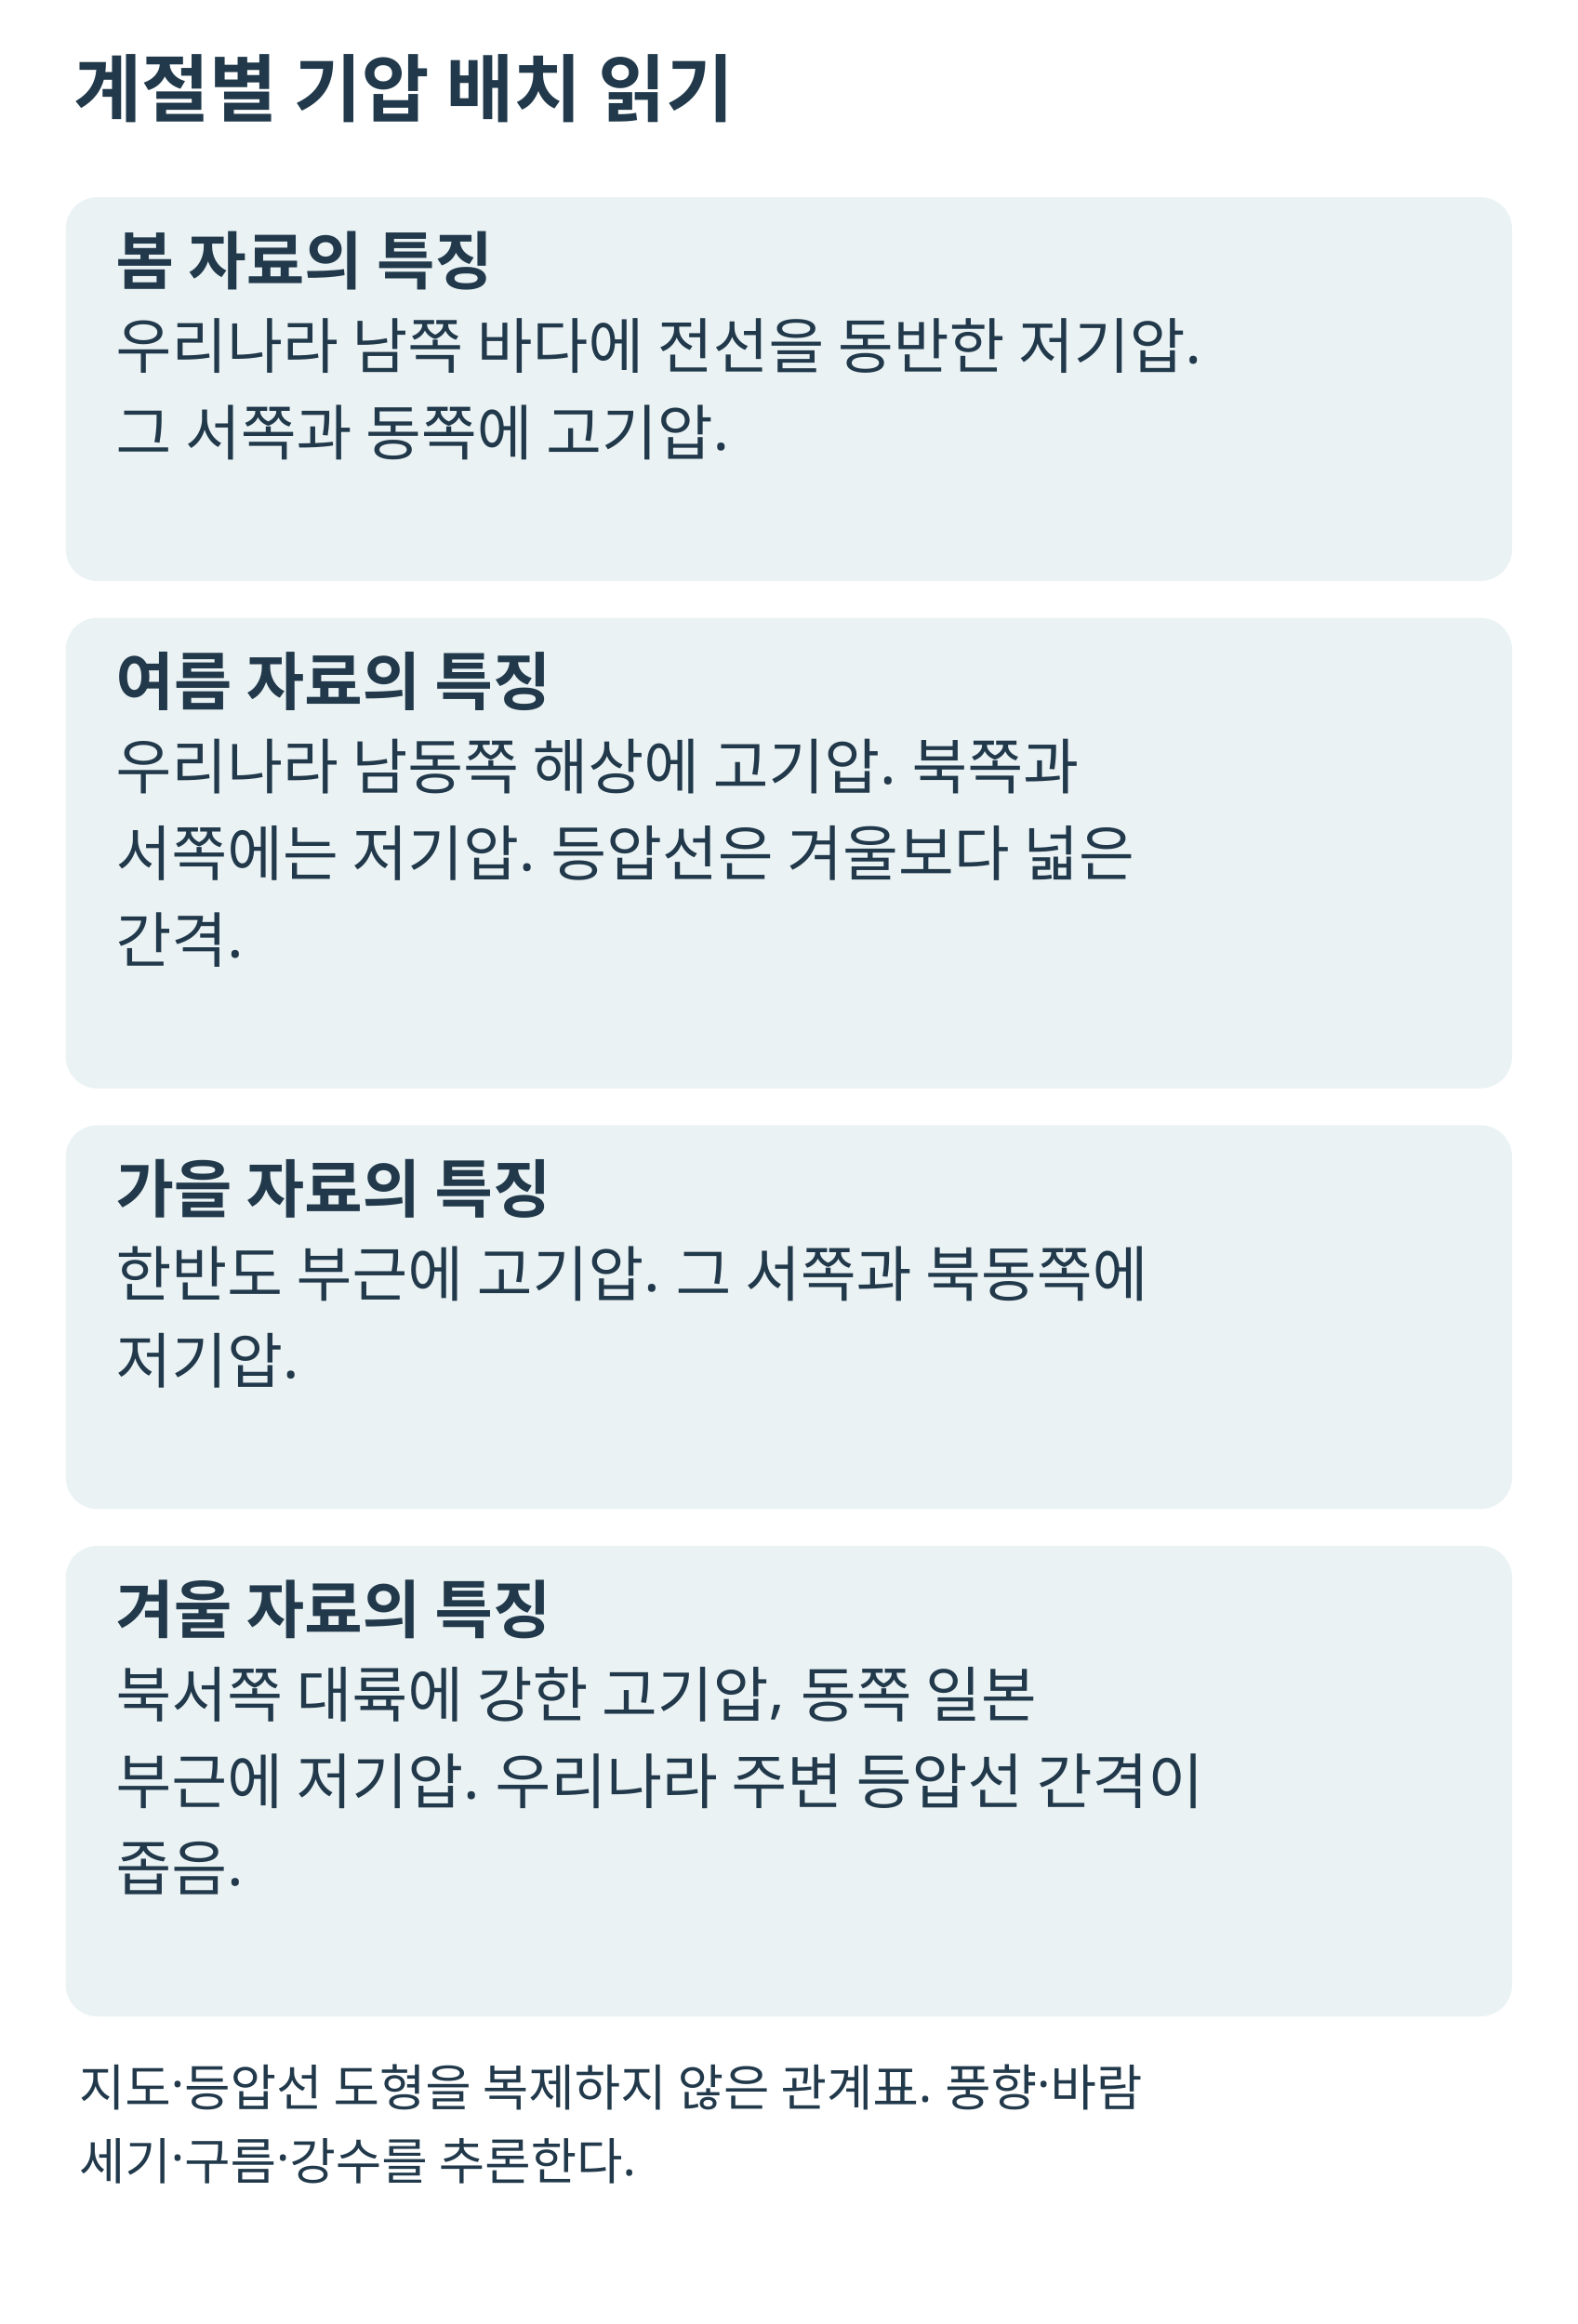
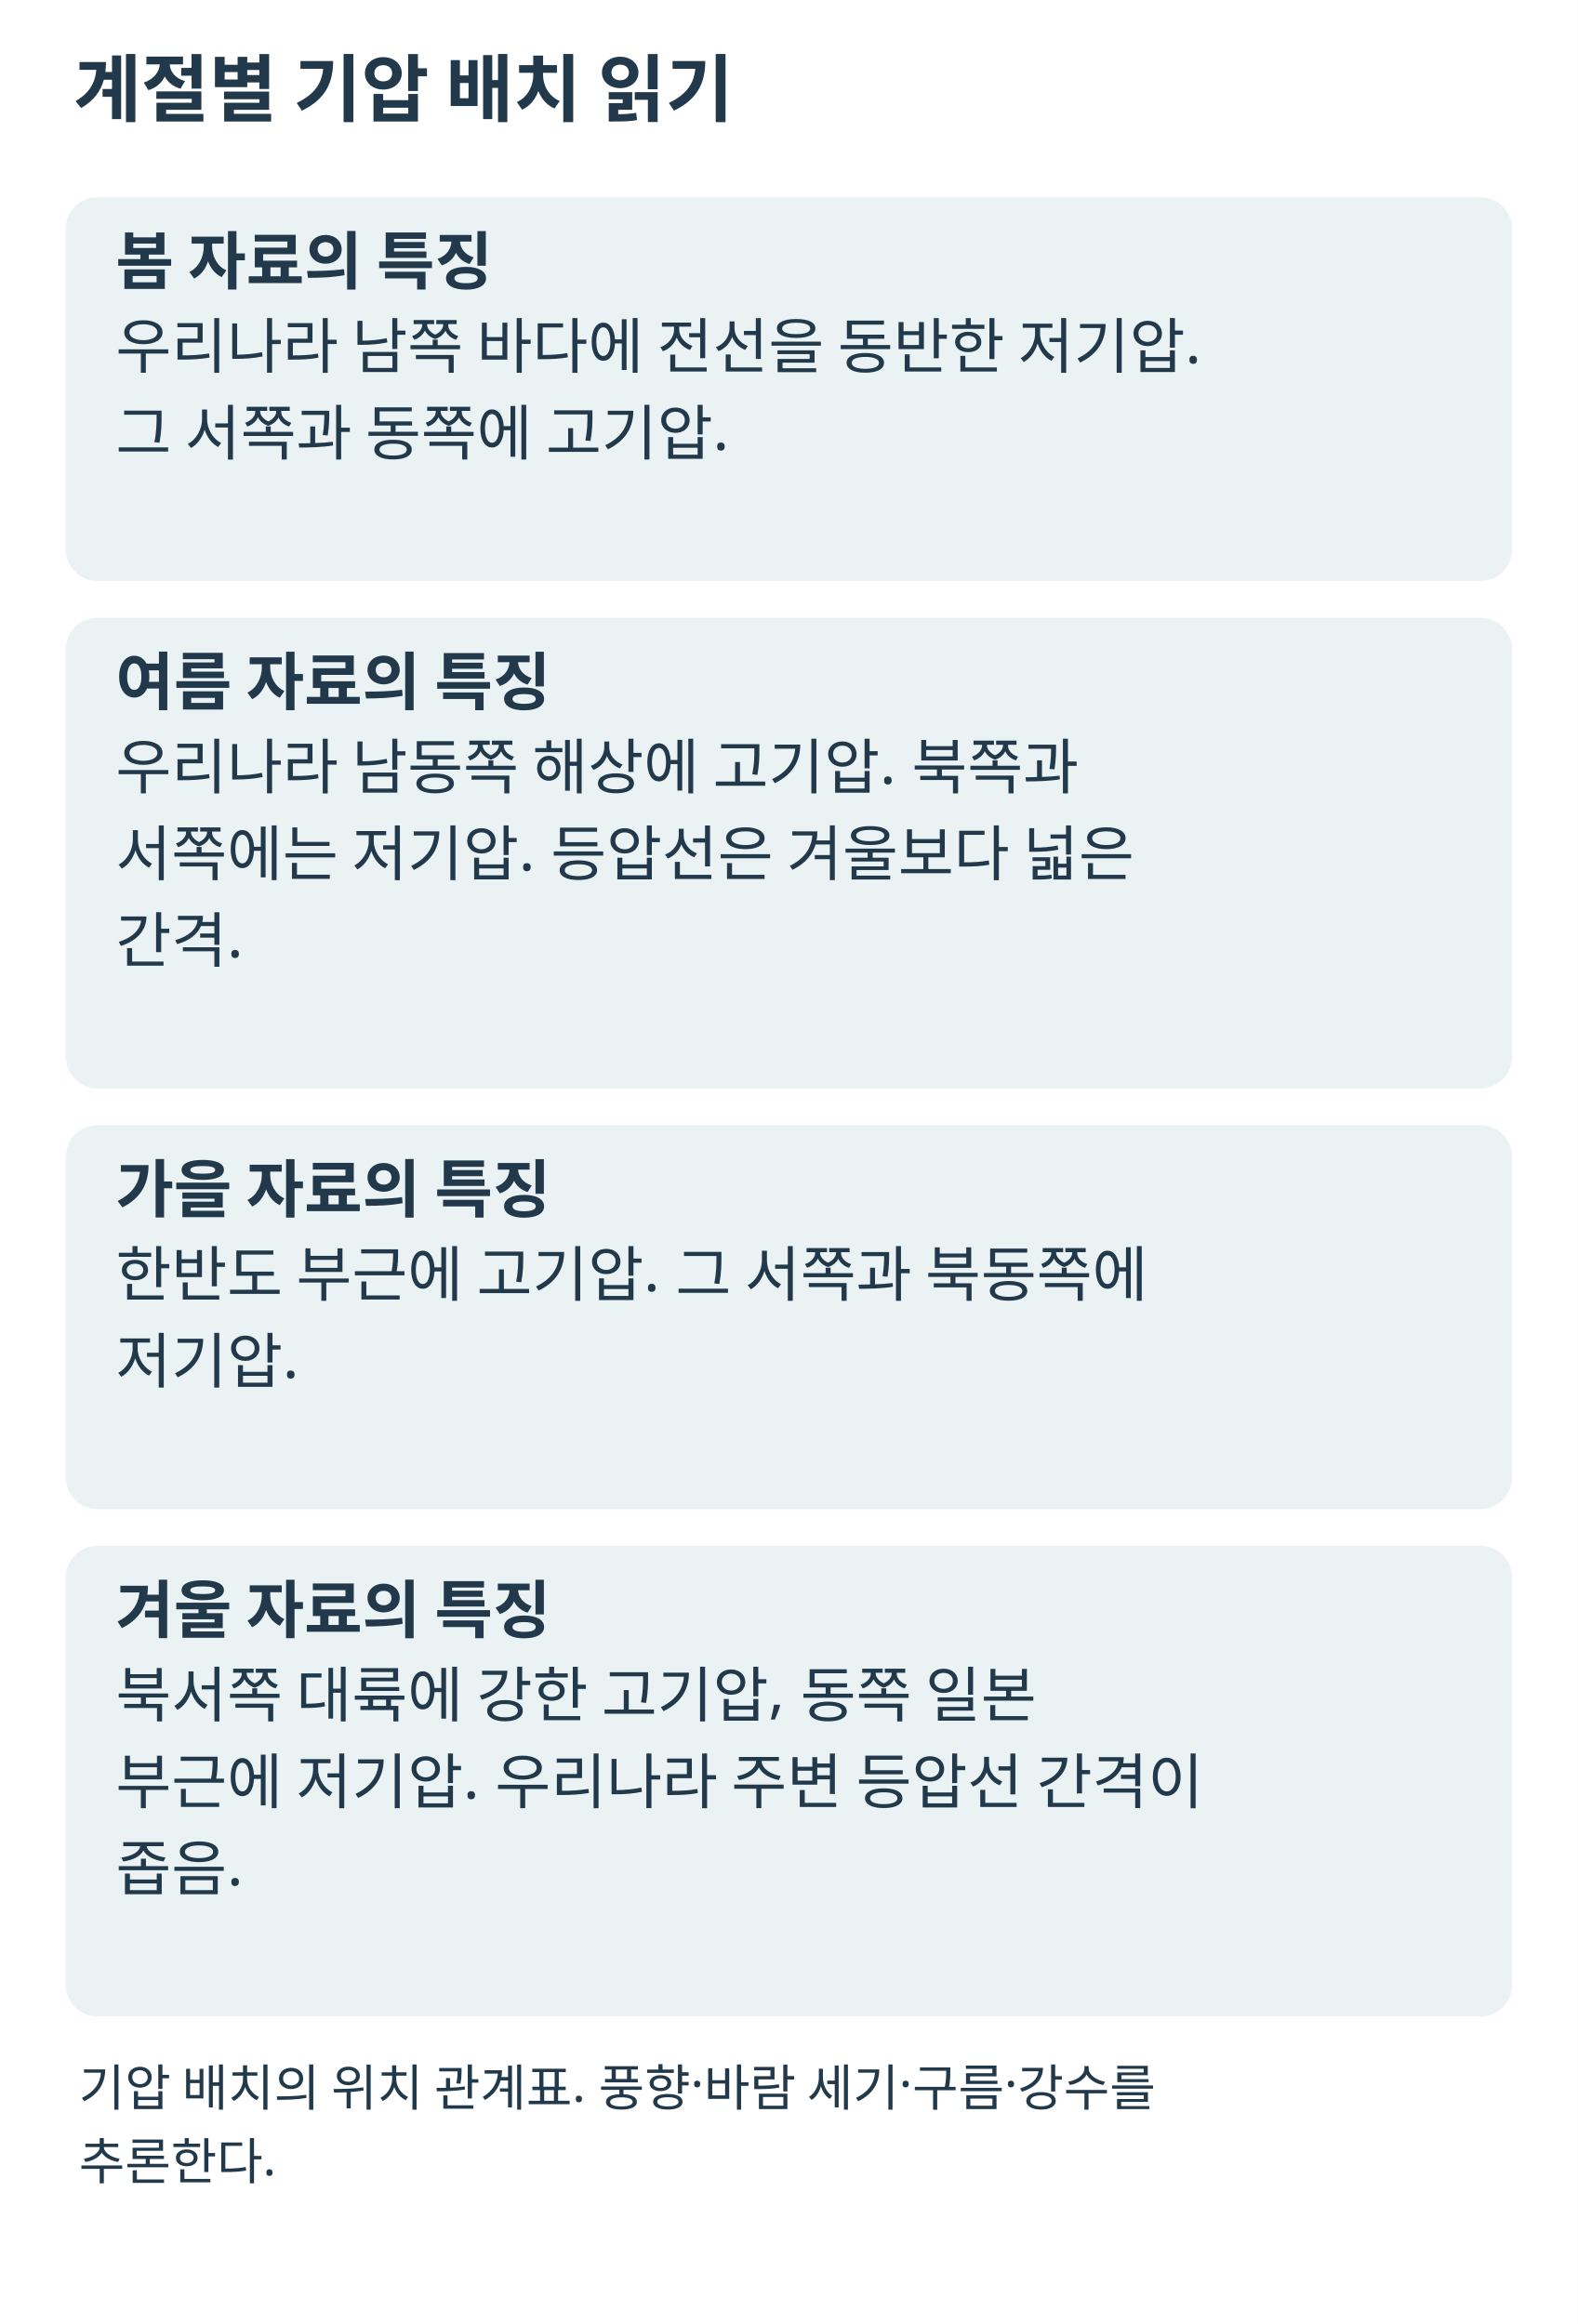
<svg xmlns="http://www.w3.org/2000/svg" viewBox="0 0 600 884" role="img" aria-labelledby="title desc">
  <rect width="600" height="884" fill="#fff" />
  <g font-family="Malgun Gothic, Apple SD Gothic Neo, sans-serif">
    <text x="28" y="44" font-size="28" fill="#21394a" text-anchor="start" font-weight="bold">계절별 기압 배치 읽기</text>
    <rect x="25" y="75" width="550" height="146" rx="12" fill="#eaf2f4" stroke="none" />
    <text x="44" y="108" font-size="24" fill="#21394a" text-anchor="start" font-weight="bold">봄 자료의 특징</text>
    <text x="44" y="140" font-size="23" fill="#21394a" text-anchor="start" font-weight="normal">우리나라 남쪽 바다에 전선을 동반한 저기압.</text>
    <text x="44" y="173" font-size="23" fill="#21394a" text-anchor="start" font-weight="normal">그 서쪽과 동쪽에 고기압.</text>
    <rect x="25" y="235" width="550" height="179" rx="12" fill="#eaf2f4" stroke="none" />
    <text x="44" y="268" font-size="24" fill="#21394a" text-anchor="start" font-weight="bold">여름 자료의 특징</text>
    <text x="44" y="300" font-size="23" fill="#21394a" text-anchor="start" font-weight="normal">우리나라 남동쪽 해상에 고기압. 북쪽과</text>
    <text x="44" y="333" font-size="23" fill="#21394a" text-anchor="start" font-weight="normal">서쪽에는 저기압. 등압선은 겨울보다 넓은</text>
    <text x="44" y="366" font-size="23" fill="#21394a" text-anchor="start" font-weight="normal">간격.</text>
    <rect x="25" y="428" width="550" height="146" rx="12" fill="#eaf2f4" stroke="none" />
    <text x="44" y="461" font-size="24" fill="#21394a" text-anchor="start" font-weight="bold">가을 자료의 특징</text>
    <text x="44" y="493" font-size="23" fill="#21394a" text-anchor="start" font-weight="normal">한반도 부근에 고기압. 그 서쪽과 북동쪽에</text>
    <text x="44" y="526" font-size="23" fill="#21394a" text-anchor="start" font-weight="normal">저기압.</text>
    <rect x="25" y="588" width="550" height="179" rx="12" fill="#eaf2f4" stroke="none" />
    <text x="44" y="621" font-size="24" fill="#21394a" text-anchor="start" font-weight="bold">겨울 자료의 특징</text>
    <text x="44" y="653" font-size="23" fill="#21394a" text-anchor="start" font-weight="normal">북서쪽 대륙에 강한 고기압, 동쪽 일본</text>
    <text x="44" y="686" font-size="23" fill="#21394a" text-anchor="start" font-weight="normal">부근에 저기압. 우리나라 주변 등압선 간격이</text>
    <text x="44" y="719" font-size="23" fill="#21394a" text-anchor="start" font-weight="normal">좁음.</text>
-     <text x="30" y="801" font-size="19" fill="#21394a" text-anchor="start" font-weight="normal">지도·등압선 도형을 복제하지 않은 관계표. 풍향·바람</text>
-     <text x="30" y="829" font-size="19" fill="#21394a" text-anchor="start" font-weight="normal">세기·구름·강수를 추론한다.</text>
+     <text x="30" y="801" font-size="19" fill="#21394a" text-anchor="start" font-weight="normal">기압 배치의 위치 관계표. 풍향·바람 세기·구름·강수를</text>
+     <text x="30" y="829" font-size="19" fill="#21394a" text-anchor="start" font-weight="normal">추론한다.</text>
  </g>
</svg>
